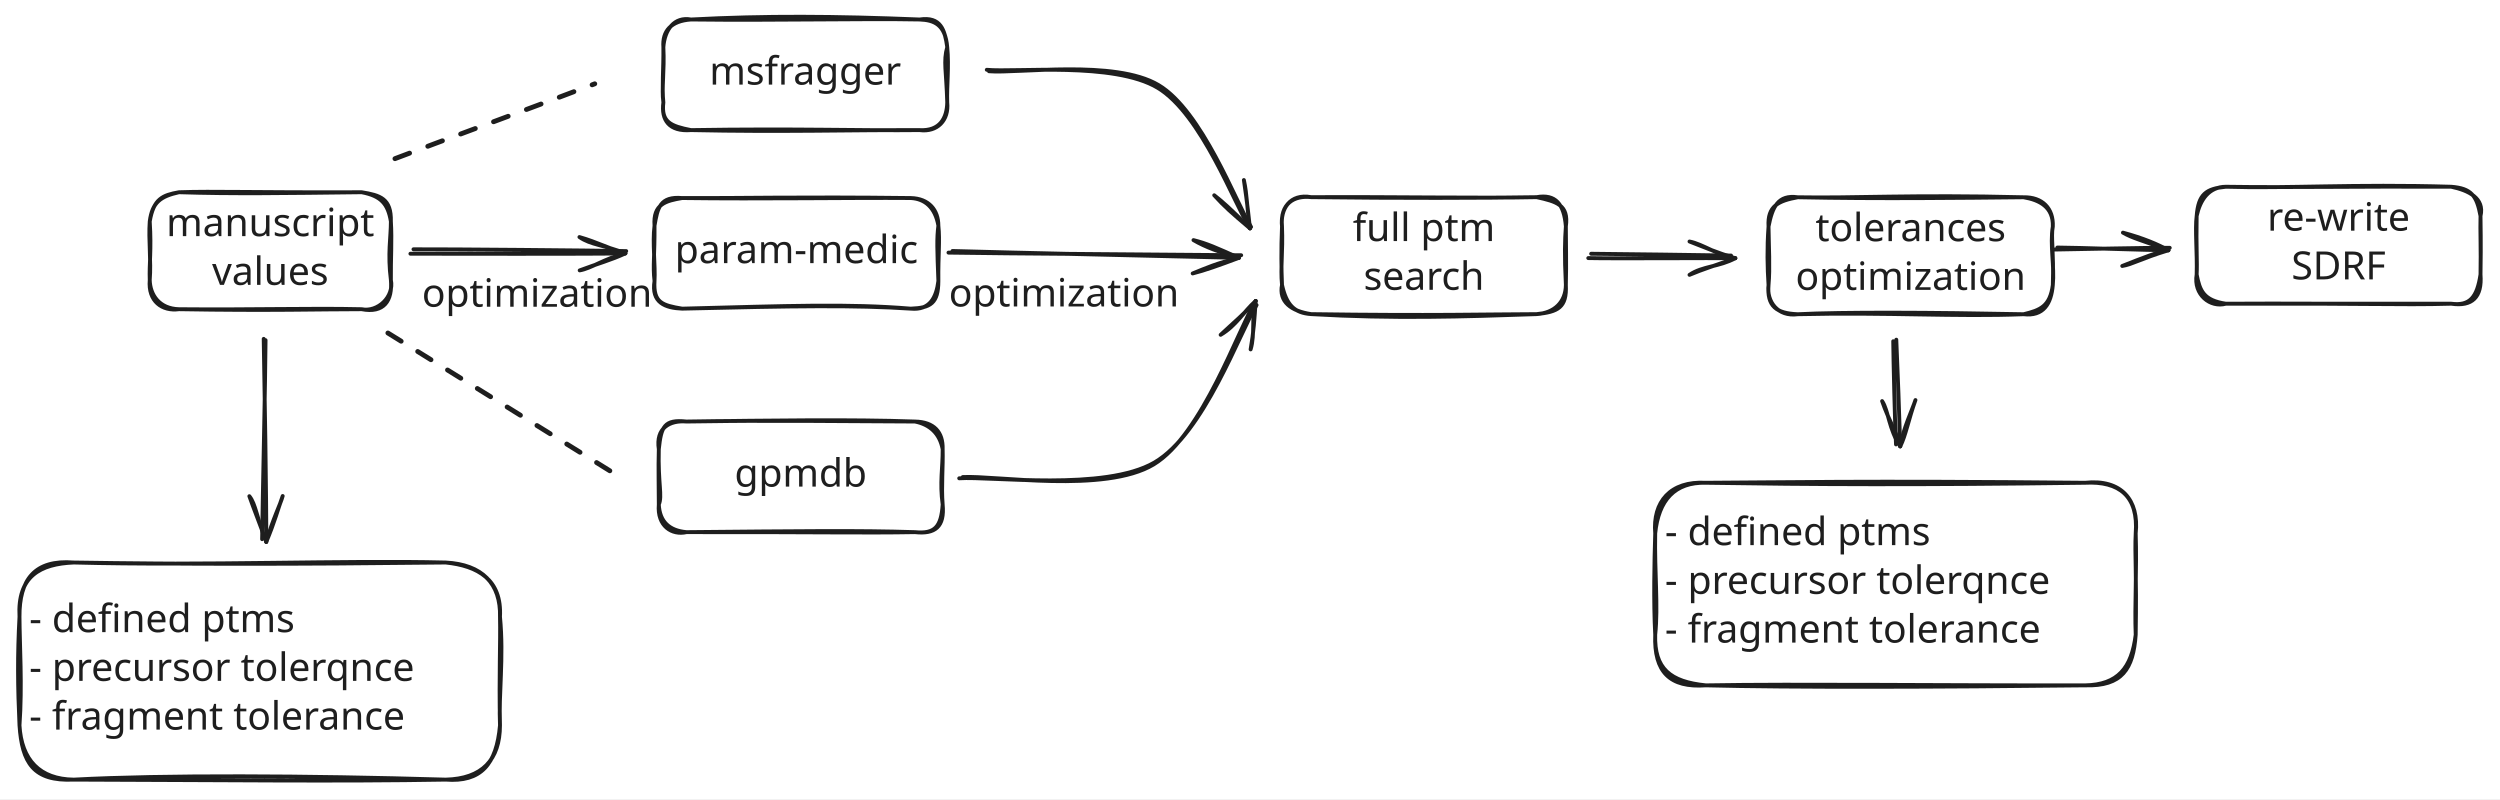
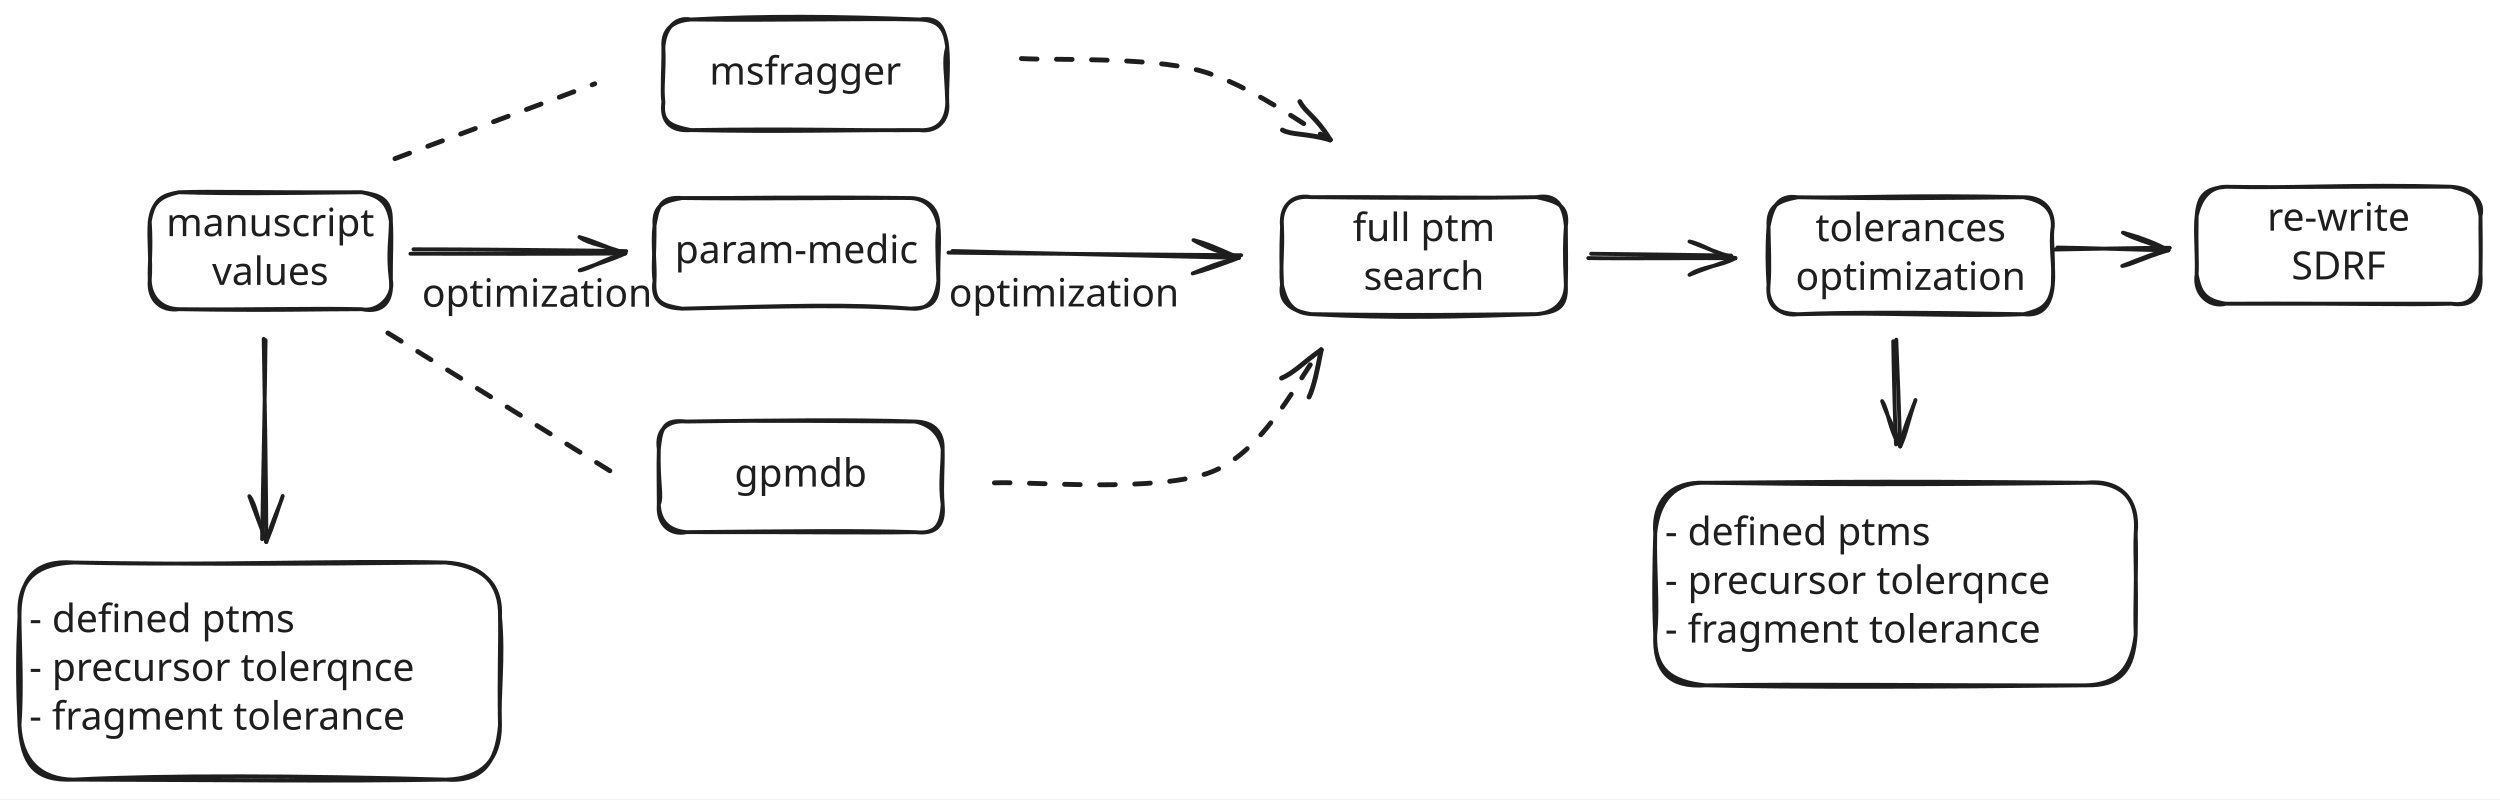
<svg xmlns="http://www.w3.org/2000/svg" version="1.1" viewBox="0 0 1282.428 409.924" width="1282.428" height="409.924">
  <defs>
    <style class="style-fonts">
      @font-face {
        font-family: "Virgil";
        src: url("https://excalidraw.com/Virgil.woff2");
      }
      @font-face {
        font-family: "Cascadia";
        src: url("https://excalidraw.com/Cascadia.woff2");
      }
      @font-face {
        font-family: "Assistant";
        src: url("https://excalidraw.com/Assistant-Regular.woff2");
      }
    </style>
  </defs>
  <rect x="0" y="0" width="1282.428" height="409.924" fill="#ffffff" />
  <g stroke-linecap="round" transform="translate(76.8125 98.61133) rotate(0 61.84766 30)">
    <path d="M15 0 C42.29 0.88, 68.44 0.48, 108.7 0 M15 0 C33.35 -0.62, 52.12 0.2, 108.7 0 M108.7 0 C118.69 1.9, 122.21 5.96, 123.7 15 M108.7 0 C118.23 1.54, 123.98 3.23, 123.7 15 M123.7 15 C123.72 22.99, 121.97 31.53, 123.7 45 M123.7 15 C124.3 24.38, 123.58 34.68, 123.7 45 M123.7 45 C125.5 53.65, 116.89 61.68, 108.7 60 M123.7 45 C124.61 55.76, 120.1 62.22, 108.7 60 M108.7 60 C87.2 59.99, 62.3 60.83, 15 60 M108.7 60 C81.66 59.39, 53.49 60.37, 15 60 M15 60 C6.44 61.19, -0.97 56.02, 0 45 M15 60 C4.93 59.76, 0.17 52.71, 0 45 M0 45 C-0.32 36.3, 0.93 30.05, 0 15 M0 45 C0.8 35.41, -0.71 24.41, 0 15 M0 15 C1.95 3.34, 6.63 1.48, 15 0 M0 15 C1.27 5.04, 5.65 2.11, 15 0" stroke="#1e1e1e" stroke-width="2" fill="none" />
  </g>
  <g transform="translate(87.79021 103.6113) rotate(0 50.86995 25)">
    <text x="50.87" y="17.52" font-family="Virgil, Segoe UI Emoji" font-size="20px" fill="#1e1e1e" text-anchor="middle" style="white-space: pre;" direction="ltr" dominant-baseline="alphabetic">manuscript</text>
    <text x="50.87" y="42.52" font-family="Virgil, Segoe UI Emoji" font-size="20px" fill="#1e1e1e" text-anchor="middle" style="white-space: pre;" direction="ltr" dominant-baseline="alphabetic">values</text>
  </g>
  <g stroke-linecap="round">
    <g transform="translate(135.2617 173.7676) rotate(0 0.1679688 51.55273)">
      <path d="M0.96 0.73 C0.92 17.98, -0.63 85.81, -0.8 102.82 M0.01 0.06 C0.37 17.56, 1.49 86.89, 1.32 104.21" stroke="#1e1e1e" stroke-width="2" fill="none" />
    </g>
    <g transform="translate(135.2617 173.7676) rotate(0 0.1679688 51.55273)">
      <path d="M-7.35 80.76 C-4.08 84.77, -3.55 91.96, 1.32 104.21 M-7.35 80.76 C-5.03 87.39, -2.15 94.39, 1.32 104.21" stroke="#1e1e1e" stroke-width="2" fill="none" />
    </g>
    <g transform="translate(135.2617 173.7676) rotate(0 0.1679688 51.55273)">
      <path d="M9.75 80.67 C8.67 84.84, 4.84 92.05, 1.32 104.21 M9.75 80.67 C7.37 87.16, 5.56 94.19, 1.32 104.21" stroke="#1e1e1e" stroke-width="2" fill="none" />
    </g>
  </g>
  <mask />
  <g stroke-linecap="round" transform="translate(10 288.5527) rotate(0 123.2422 55.68555)">
    <path d="M27.84 0 C94.93 1.76, 166.04 -1.29, 218.64 0 M27.84 0 C83.14 0.87, 139.44 0.91, 218.64 0 M218.64 0 C237.36 0.97, 246.93 10.86, 246.48 27.84 M218.64 0 C235.01 1.7, 247.53 8.61, 246.48 27.84 M246.48 27.84 C248.51 49.05, 245.71 67.58, 246.48 83.53 M246.48 27.84 C246.79 41.6, 245.92 56.68, 246.48 83.53 M246.48 83.53 C246.43 101.26, 237.31 110.92, 218.64 111.37 M246.48 83.53 C244.73 103.65, 236.62 112.8, 218.64 111.37 M218.64 111.37 C162.63 112.34, 107.92 111.61, 27.84 111.37 M218.64 111.37 C147.06 109.28, 73.69 108.91, 27.84 111.37 M27.84 111.37 C10.43 111.18, 0.99 101.29, 0 83.53 M27.84 111.37 C7 112.36, 1.29 102.7, 0 83.53 M0 83.53 C-0.91 63.94, -1.06 47.41, 0 27.84 M0 83.53 C1.46 63.02, 0.05 42.13, 0 27.84 M0 27.84 C-0.12 8.87, 7.62 -1.63, 27.84 0 M0 27.84 C-1.14 7.04, 10.53 0.72, 27.84 0" stroke="#1e1e1e" stroke-width="2" fill="none" />
  </g>
  <g transform="translate(15 306.7383) rotate(0 103.2899 37.5)">
    <text x="0" y="17.52" font-family="Virgil, Segoe UI Emoji" font-size="20px" fill="#1e1e1e" text-anchor="start" style="white-space: pre;" direction="ltr" dominant-baseline="alphabetic">- defined ptms</text>
    <text x="0" y="42.52" font-family="Virgil, Segoe UI Emoji" font-size="20px" fill="#1e1e1e" text-anchor="start" style="white-space: pre;" direction="ltr" dominant-baseline="alphabetic">- precursor tolerqnce</text>
    <text x="0" y="67.52" font-family="Virgil, Segoe UI Emoji" font-size="20px" fill="#1e1e1e" text-anchor="start" style="white-space: pre;" direction="ltr" dominant-baseline="alphabetic">- fragment tolerance</text>
  </g>
  <g stroke-linecap="round" transform="translate(335.75 101.5879) rotate(0 72.80273 28.36914)">
    <path d="M14.18 0 C55.56 0.56, 99.57 -0.24, 131.42 0 M14.18 0 C43.85 0.16, 72.7 -0.71, 131.42 0 M131.42 0 C140.81 0.2, 145.62 6.23, 145.61 14.18 M131.42 0 C138.74 0.37, 144.01 4.87, 145.61 14.18 M145.61 14.18 C146.45 21.95, 145.46 29.25, 145.61 42.55 M145.61 14.18 C144.76 20.7, 145 26.46, 145.61 42.55 M145.61 42.55 C144.58 50.89, 141.33 57.71, 131.42 56.74 M145.61 42.55 C145.57 53.99, 141.68 56.37, 131.42 56.74 M131.42 56.74 C99.28 54.1, 68.97 55.32, 14.18 56.74 M131.42 56.74 C102.75 54.87, 71.93 55.35, 14.18 56.74 M14.18 56.74 C5.53 56.41, -1.81 53.73, 0 42.55 M14.18 56.74 C3.94 55.01, -0.66 53.7, 0 42.55 M0 42.55 C0.49 34.81, -1.15 22.86, 0 14.18 M0 42.55 C-0.94 34.8, 0.13 29.32, 0 14.18 M0 14.18 C-0.82 2.96, 5.89 1.44, 14.18 0 M0 14.18 C1.54 5.14, 2.7 -1, 14.18 0" stroke="#1e1e1e" stroke-width="2" fill="none" />
  </g>
  <g transform="translate(350.8428 117.457) rotate(0 57.70995 12.5)">
    <text x="57.71" y="17.52" font-family="Virgil, Segoe UI Emoji" font-size="20px" fill="#1e1e1e" text-anchor="middle" style="white-space: pre;" direction="ltr" dominant-baseline="alphabetic">param-medic</text>
  </g>
  <g stroke-linecap="round">
    <g transform="translate(212.3203 128.541) rotate(0 53.97266 0.4648438)">
      <path d="M-0.22 -0.66 C17.95 -0.74, 90.98 -0.09, 108.91 0.26 M-1.79 1.61 C16.3 1.62, 90.45 1.81, 108.47 1.44" stroke="#1e1e1e" stroke-width="2" fill="none" />
    </g>
    <g transform="translate(212.3203 128.541) rotate(0 53.97266 0.4648438)">
      <path d="M85.04 10.16 C90.79 9.24, 97.66 4.13, 108.47 1.44 M85.04 10.16 C93.89 6.82, 101.27 4.83, 108.47 1.44" stroke="#1e1e1e" stroke-width="2" fill="none" />
    </g>
    <g transform="translate(212.3203 128.541) rotate(0 53.97266 0.4648438)">
      <path d="M84.91 -6.94 C90.81 -2.82, 97.71 -2.9, 108.47 1.44 M84.91 -6.94 C93.77 -4.43, 101.2 -0.57, 108.47 1.44" stroke="#1e1e1e" stroke-width="2" fill="none" />
    </g>
  </g>
  <mask />
  <g transform="translate(216.4375 139.8105) rotate(0 57.26994 12.5)">
    <text x="0" y="17.52" font-family="Virgil, Segoe UI Emoji" font-size="20px" fill="#1e1e1e" text-anchor="start" style="white-space: pre;" direction="ltr" dominant-baseline="alphabetic">optimization</text>
  </g>
  <g stroke-linecap="round" transform="translate(337.9473 216.2344) rotate(0 72.80273 28.36914)">
    <path d="M14.18 0 C58.61 -0.56, 99.03 -1.15, 131.42 0 M14.18 0 C55.65 -0.76, 98.18 -0.09, 131.42 0 M131.42 0 C141.19 0.17, 145.88 5.44, 145.61 14.18 M131.42 0 C138.88 1.5, 144.06 5.95, 145.61 14.18 M145.61 14.18 C145.68 23.76, 144.04 31.33, 145.61 42.55 M145.61 14.18 C145.87 23.16, 144.86 33.26, 145.61 42.55 M145.61 42.55 C144.87 53.99, 141.65 57.75, 131.42 56.74 M145.61 42.55 C146.73 54.07, 141.65 57.9, 131.42 56.74 M131.42 56.74 C104.78 57.23, 79.17 56.62, 14.18 56.74 M131.42 56.74 C102.33 55.82, 72.69 56.2, 14.18 56.74 M14.18 56.74 C5.38 55.95, 0.44 51.42, 0 42.55 M14.18 56.74 C6.83 58.44, -0.94 53.76, 0 42.55 M0 42.55 C1.93 38.2, -0.47 31.92, 0 14.18 M0 42.55 C0.03 34.14, -0.31 24.38, 0 14.18 M0 14.18 C-1.66 3.4, 5.53 -0.74, 14.18 0 M0 14.18 C1.21 2.72, 2.66 -1.25, 14.18 0" stroke="#1e1e1e" stroke-width="2" fill="none" />
  </g>
  <g transform="translate(383.71 232.1035) rotate(0 27.03997 12.5)">
    <text x="27.04" y="17.52" font-family="Virgil, Segoe UI Emoji" font-size="20px" fill="#1e1e1e" text-anchor="middle" style="white-space: pre;" direction="ltr" dominant-baseline="alphabetic">gpmdb</text>
  </g>
  <g stroke-linecap="round">
    <g transform="translate(486.8113 129.179) rotate(0 75.17383 1.054688)">
      <path d="M-0.27 0.41 C24.78 0.89, 124.88 1.46, 149.88 1.75 M1.79 -0.43 C26.67 0.33, 124.21 2.45, 148.69 3.1" stroke="#1e1e1e" stroke-width="2" fill="none" />
    </g>
    <g transform="translate(486.8113 129.179) rotate(0 75.17383 1.054688)">
      <path d="M125 11.09 C132.05 8.25, 137.07 5.89, 148.69 3.1 M125 11.09 C131.14 9.56, 138.46 6.92, 148.69 3.1" stroke="#1e1e1e" stroke-width="2" fill="none" />
    </g>
    <g transform="translate(486.8113 129.179) rotate(0 75.17383 1.054688)">
      <path d="M125.41 -6.01 C132.19 -4.31, 137.1 -2.12, 148.69 3.1 M125.41 -6.01 C131.6 -2.37, 138.8 0.16, 148.69 3.1" stroke="#1e1e1e" stroke-width="2" fill="none" />
    </g>
  </g>
  <mask />
  <g transform="translate(486.7301 139.6895) rotate(0 57.26994 12.5)">
    <text x="0" y="17.52" font-family="Virgil, Segoe UI Emoji" font-size="20px" fill="#1e1e1e" text-anchor="start" style="white-space: pre;" direction="ltr" dominant-baseline="alphabetic">optimization</text>
  </g>
  <g stroke-linecap="round" transform="translate(340.291 10) rotate(0 72.80273 28.36914)">
    <path d="M14.18 0 C52.08 -2.02, 88.52 -1.73, 131.42 0 M14.18 0 C59.06 0.55, 101.99 -0.58, 131.42 0 M131.42 0 C142.39 -1.66, 144.36 5.37, 145.61 14.18 M131.42 0 C138.86 0.3, 144.63 2.46, 145.61 14.18 M145.61 14.18 C143.55 21.52, 145.16 26.31, 145.61 42.55 M145.61 14.18 C146.6 24.22, 145.31 33.98, 145.61 42.55 M145.61 42.55 C145.47 50.43, 141.97 57.33, 131.42 56.74 M145.61 42.55 C146.58 51.64, 140.52 57.99, 131.42 56.74 M131.42 56.74 C101.53 57.1, 68.84 55.85, 14.18 56.74 M131.42 56.74 C95.69 56.62, 60.88 57.76, 14.18 56.74 M14.18 56.74 C2.98 57.65, -1.25 51.61, 0 42.55 M14.18 56.74 C3.88 54.71, -1.23 52.73, 0 42.55 M0 42.55 C-1.01 35.4, 0.63 26.55, 0 14.18 M0 42.55 C-0.81 34.96, 0.13 24.99, 0 14.18 M0 14.18 C-0.62 6.03, 3.8 0.7, 14.18 0 M0 14.18 C0.64 5.27, 5.56 -1.59, 14.18 0" stroke="#1e1e1e" stroke-width="2" fill="none" />
  </g>
  <g transform="translate(365.7138 25.86914) rotate(0 47.37995 12.5)">
    <text x="47.38" y="17.52" font-family="Virgil, Segoe UI Emoji" font-size="20px" fill="#1e1e1e" text-anchor="middle" style="white-space: pre;" direction="ltr" dominant-baseline="alphabetic">msfragger</text>
  </g>
  <g stroke-linecap="round">
    <g transform="translate(203.0352 82.06836) rotate(0 50.68359 -19.92773)">
      <path d="M-0.43 -0.68 C16.56 -7.23, 85.1 -32.5, 102.05 -39.07" stroke="#1e1e1e" stroke-width="2.5" fill="none" stroke-dasharray="8 10" />
    </g>
  </g>
  <mask />
-   <g stroke-linecap="round">
-     <g transform="translate(492.8005 244.5943) rotate(0 75.59375 -44.26562)">
-       <path d="M-0.75 0.76 C15.68 -0.36, 73.98 7.46, 99.4 -7.35 C124.82 -22.16, 143.29 -74.57, 151.78 -88.1 M1.06 0.12 C17.34 -0.84, 73.92 8.71, 98.96 -6.34 C124 -21.4, 142.8 -76.7, 151.32 -90.22" stroke="#1e1e1e" stroke-width="2" fill="none" />
-     </g>
-     <g transform="translate(492.8005 244.5943) rotate(0 75.59375 -44.26562)">
-       <path d="M148.73 -65.36 C151.08 -72.93, 149.08 -82.77, 151.32 -90.22 M148.73 -65.36 C150.26 -74.13, 150.77 -81.23, 151.32 -90.22" stroke="#1e1e1e" stroke-width="2" fill="none" />
-     </g>
-     <g transform="translate(492.8005 244.5943) rotate(0 75.59375 -44.26562)">
-       <path d="M133.35 -72.84 C141.36 -77.55, 145.05 -84.62, 151.32 -90.22 M133.35 -72.84 C140 -79.1, 145.67 -83.69, 151.32 -90.22" stroke="#1e1e1e" stroke-width="2" fill="none" />
-     </g>
-   </g>
-   <mask />
  <g stroke-linecap="round" transform="translate(849.0742 247.6484) rotate(0 123.2422 51.95898)">
    <path d="M25.98 0 C63.31 -0.15, 105.18 -1.15, 220.5 0 M25.98 0 C80.53 0.86, 134.32 1.14, 220.5 0 M220.5 0 C238.04 -0.94, 247.97 6.82, 246.48 25.98 M220.5 0 C239.13 -2.05, 248.34 8.85, 246.48 25.98 M246.48 25.98 C245.92 37.08, 247.03 45.48, 246.48 77.94 M246.48 25.98 C247.12 44.24, 245.86 63.37, 246.48 77.94 M246.48 77.94 C245.24 95.51, 239.58 104.49, 220.5 103.92 M246.48 77.94 C244.38 95.05, 237.35 103.61, 220.5 103.92 M220.5 103.92 C144.71 104.81, 69.41 105.02, 25.98 103.92 M220.5 103.92 C147.8 104.04, 73.67 103.1, 25.98 103.92 M25.98 103.92 C7.58 102.06, -0.49 95.37, 0 77.94 M25.98 103.92 C7.53 105.25, -0.74 97.18, 0 77.94 M0 77.94 C1.57 63.26, -0.39 46.02, 0 25.98 M0 77.94 C-0.89 60.59, -0.45 40.8, 0 25.98 M0 25.98 C-1.39 9.77, 7.73 -1.03, 25.98 0 M0 25.98 C1.68 8.88, 10.07 -0.42, 25.98 0" stroke="#1e1e1e" stroke-width="2" fill="none" />
  </g>
  <g transform="translate(854.0742 262.1074) rotate(0 103.2899 37.5)">
    <text x="0" y="17.52" font-family="Virgil, Segoe UI Emoji" font-size="20px" fill="#1e1e1e" text-anchor="start" style="white-space: pre;" direction="ltr" dominant-baseline="alphabetic">- defined ptms</text>
    <text x="0" y="42.52" font-family="Virgil, Segoe UI Emoji" font-size="20px" fill="#1e1e1e" text-anchor="start" style="white-space: pre;" direction="ltr" dominant-baseline="alphabetic">- precursor tolerqnce</text>
    <text x="0" y="67.52" font-family="Virgil, Segoe UI Emoji" font-size="20px" fill="#1e1e1e" text-anchor="start" style="white-space: pre;" direction="ltr" dominant-baseline="alphabetic">- fragment tolerance</text>
  </g>
  <g stroke-linecap="round" transform="translate(657.6309 101.1367) rotate(0 72.80273 30)">
    <path d="M15 0 C56.73 -0.26, 101.23 0.65, 130.61 0 M15 0 C59.43 0.56, 103.83 0.47, 130.61 0 M130.61 0 C140.3 -1.76, 144.71 3.56, 145.61 15 M130.61 0 C140.79 2.26, 147.18 3.88, 145.61 15 M145.61 15 C145.61 23.92, 145.92 33.78, 145.61 45 M145.61 15 C145.11 22.11, 144.85 29.32, 145.61 45 M145.61 45 C146.2 56.75, 141.47 58.84, 130.61 60 M145.61 45 C145.55 53.86, 139.64 59.45, 130.61 60 M130.61 60 C92.93 61.31, 57.06 62.46, 15 60 M130.61 60 C103.98 60.07, 78.17 60.89, 15 60 M15 60 C4.65 58.5, -1.72 53.63, 0 45 M15 60 C6.23 59.4, 2.26 55.22, 0 45 M0 45 C-0.87 35.97, 0.54 28.34, 0 15 M0 45 C-0.33 36.65, -0.51 27.25, 0 15 M0 15 C-1.06 3.12, 6.25 -0.98, 15 0 M0 15 C-0.95 6.13, 4.01 -2.01, 15 0" stroke="#1e1e1e" stroke-width="2" fill="none" />
  </g>
  <g transform="translate(687.7236 106.1367) rotate(0 42.70996 25)">
    <text x="42.71" y="17.52" font-family="Virgil, Segoe UI Emoji" font-size="20px" fill="#1e1e1e" text-anchor="middle" style="white-space: pre;" direction="ltr" dominant-baseline="alphabetic">full ptm </text>
    <text x="42.71" y="42.52" font-family="Virgil, Segoe UI Emoji" font-size="20px" fill="#1e1e1e" text-anchor="middle" style="white-space: pre;" direction="ltr" dominant-baseline="alphabetic">search</text>
  </g>
-   <g stroke-linecap="round">
-     <g transform="translate(506.6948 35.98242) rotate(0 67.33594 40.78711)">
-       <path d="M0.63 0.57 C15.32 1.82, 65.16 -5.68, 87.56 7.63 C109.97 20.95, 127.38 68.04, 135.07 80.45 M-0.5 -0.18 C14.19 1.25, 64.72 -4.45, 87.22 9.1 C109.72 22.66, 126.82 69.39, 134.51 81.17" stroke="#1e1e1e" stroke-width="2" fill="none" />
-     </g>
-     <g transform="translate(506.6948 35.98242) rotate(0 67.33594 40.78711)">
-       <path d="M116.17 64.19 C121.71 70.25, 125.12 73.22, 134.51 81.17 M116.17 64.19 C119.98 67.17, 124.03 70.6, 134.51 81.17" stroke="#1e1e1e" stroke-width="2" fill="none" />
-     </g>
-     <g transform="translate(506.6948 35.98242) rotate(0 67.33594 40.78711)">
-       <path d="M131.38 56.37 C133.14 64.47, 132.76 69.38, 134.51 81.17 M131.38 56.37 C131.99 61.03, 132.9 66.07, 134.51 81.17" stroke="#1e1e1e" stroke-width="2" fill="none" />
-     </g>
-   </g>
-   <mask />
  <g stroke-linecap="round" transform="translate(907.2051 101.1895) rotate(0 72.91602 30)">
    <path d="M15 0 C44.12 0.55, 72.95 -1.44, 130.83 0 M15 0 C56.97 0.87, 98.96 0.32, 130.83 0 M130.83 0 C140.49 -0.19, 146.26 5.75, 145.83 15 M130.83 0 C139.04 1.39, 146.16 4.99, 145.83 15 M145.83 15 C144.25 24.39, 146.78 35.69, 145.83 45 M145.83 15 C144.75 20.54, 146.41 27.59, 145.83 45 M145.83 45 C145.02 54.71, 140.98 61.22, 130.83 60 M145.83 45 C144.4 55.97, 139.39 57.94, 130.83 60 M130.83 60 C96.17 61.39, 61.83 58.91, 15 60 M130.83 60 C84.1 59.06, 37.6 58.83, 15 60 M15 60 C4 59.58, -0.87 55.97, 0 45 M15 60 C4.76 61.44, -1.11 53.5, 0 45 M0 45 C0.81 36.6, 0.11 24.67, 0 15 M0 45 C-0.58 36.23, -0.82 26.09, 0 15 M0 15 C-0.63 4.45, 5.07 1.83, 15 0 M0 15 C1.95 5.02, 4.8 -1.45, 15 0" stroke="#1e1e1e" stroke-width="2" fill="none" />
  </g>
  <g transform="translate(922.8512 106.1895) rotate(0 57.26994 25)">
    <text x="57.27" y="17.52" font-family="Virgil, Segoe UI Emoji" font-size="20px" fill="#1e1e1e" text-anchor="middle" style="white-space: pre;" direction="ltr" dominant-baseline="alphabetic">tolerances</text>
    <text x="57.27" y="42.52" font-family="Virgil, Segoe UI Emoji" font-size="20px" fill="#1e1e1e" text-anchor="middle" style="white-space: pre;" direction="ltr" dominant-baseline="alphabetic">optimization</text>
  </g>
  <g stroke-linecap="round">
    <g transform="translate(816.2691 130.9294) rotate(0 36.36523 0.2687061)">
      <path d="M-0.05 -0.76 C11.83 -0.66, 59.41 -0.08, 71.71 0.16 M-1.53 1.46 C10.67 1.77, 61.38 1.39, 73.89 1.51" stroke="#1e1e1e" stroke-width="2" fill="none" />
    </g>
    <g transform="translate(816.2691 130.9294) rotate(0 36.36523 0.2687061)">
      <path d="M50.4 10.06 C57.11 5.48, 65.69 6, 73.89 1.51 M50.4 10.06 C56.99 7.24, 64.24 5.04, 73.89 1.51" stroke="#1e1e1e" stroke-width="2" fill="none" />
    </g>
    <g transform="translate(816.2691 130.9294) rotate(0 36.36523 0.2687061)">
      <path d="M50.4 -7.04 C57.05 -5.84, 65.63 0.46, 73.89 1.51 M50.4 -7.04 C57.12 -4.48, 64.36 -1.29, 73.89 1.51" stroke="#1e1e1e" stroke-width="2" fill="none" />
    </g>
  </g>
  <mask />
  <g stroke-linecap="round" transform="translate(1126.822 95.79492) rotate(0 72.80273 30)">
    <path d="M15 0 C45.36 0.99, 80.73 -1.5, 130.61 0 M15 0 C47.8 0.49, 82.31 -0.26, 130.61 0 M130.61 0 C140.9 0.81, 143.69 4.54, 145.61 15 M130.61 0 C139.43 1.85, 147.79 5.85, 145.61 15 M145.61 15 C145.38 22.11, 145.88 32.01, 145.61 45 M145.61 15 C145.62 20.32, 145.91 27.04, 145.61 45 M145.61 45 C146.53 56.79, 141.24 61.59, 130.61 60 M145.61 45 C143.87 56.57, 140.25 61.26, 130.61 60 M130.61 60 C104.23 60.77, 79.77 59.64, 15 60 M130.61 60 C85.07 59.92, 39.98 60.08, 15 60 M15 60 C3.58 58.3, 1.59 53.41, 0 45 M15 60 C7.06 62.24, -1.77 55.42, 0 45 M0 45 C0.34 34.26, -0.91 21.73, 0 15 M0 45 C0.37 38.49, -0.32 31.05, 0 15 M0 15 C1.73 6.87, 6.16 0.03, 15 0 M0 15 C0.89 3.85, 4.7 0.98, 15 0" stroke="#1e1e1e" stroke-width="2" fill="none" />
  </g>
  <g transform="translate(1162.045 100.7949) rotate(0 37.57996 25)">
    <text x="37.58" y="17.52" font-family="Virgil, Segoe UI Emoji" font-size="20px" fill="#1e1e1e" text-anchor="middle" style="white-space: pre;" direction="ltr" dominant-baseline="alphabetic">re-write</text>
    <text x="37.58" y="42.52" font-family="Virgil, Segoe UI Emoji" font-size="20px" fill="#1e1e1e" text-anchor="middle" style="white-space: pre;" direction="ltr" dominant-baseline="alphabetic">SDRF</text>
  </g>
  <g stroke-linecap="round">
    <g transform="translate(1054.393 128.0189) rotate(0 29.07227 -0.1871335)">
      <path d="M-0.8 0 C9.14 -0.14, 48.83 -1.03, 58.62 -0.9 M0.98 -1.04 C10.89 -1.02, 48.58 0.35, 57.93 0.36" stroke="#1e1e1e" stroke-width="2" fill="none" />
    </g>
    <g transform="translate(1054.393 128.0189) rotate(0 29.07227 -0.1871335)">
      <path d="M34.26 8.42 C39.42 7.62, 43.67 4.71, 57.93 0.36 M34.26 8.42 C44.43 4.4, 52.69 1.08, 57.93 0.36" stroke="#1e1e1e" stroke-width="2" fill="none" />
    </g>
    <g transform="translate(1054.393 128.0189) rotate(0 29.07227 -0.1871335)">
      <path d="M34.61 -8.68 C39.68 -5.76, 43.86 -4.96, 57.93 0.36 M34.61 -8.68 C44.69 -5.99, 52.81 -2.6, 57.93 0.36" stroke="#1e1e1e" stroke-width="2" fill="none" />
    </g>
  </g>
  <mask />
  <g stroke-linecap="round">
    <g transform="translate(197.99 170.4892) rotate(0 60.16211 37.20898)">
      <path d="M0.99 0.33 C21.26 12.95, 100.89 62.27, 120.88 74.77" stroke="#1e1e1e" stroke-width="2.5" fill="none" stroke-dasharray="8 10" />
    </g>
  </g>
  <mask />
  <g stroke-linecap="round">
    <g transform="translate(972.3751 174.5878) rotate(0 0.6367188 27.22183)">
      <path d="M-1.2 0.46 C-1.13 9.45, -0.31 44.21, 0.22 53.39 M0.37 -0.34 C0.82 8.8, 2.18 45.35, 2.38 54.38" stroke="#1e1e1e" stroke-width="2" fill="none" />
    </g>
    <g transform="translate(972.3751 174.5878) rotate(0 0.6367188 27.22183)">
      <path d="M-6.9 31.16 C-3.61 36.06, -3.51 45.57, 2.38 54.38 M-6.9 31.16 C-3.67 40.73, 1.49 49.29, 2.38 54.38" stroke="#1e1e1e" stroke-width="2" fill="none" />
    </g>
    <g transform="translate(972.3751 174.5878) rotate(0 0.6367188 27.22183)">
      <path d="M10.2 30.63 C8.65 35.51, 3.92 45.17, 2.38 54.38 M10.2 30.63 C6.71 40.29, 5.15 49.06, 2.38 54.38" stroke="#1e1e1e" stroke-width="2" fill="none" />
    </g>
  </g>
  <mask />
+   <g stroke-linecap="round">
+     <g transform="translate(510.8828 247.2051) rotate(0 83.71484 -33.64648)">
+       <path d="M-0.78 0.48 C17.84 -0.38, 83.38 5.97, 111.32 -5.41 C139.26 -16.78, 157.48 -57.55, 166.86 -67.76" stroke="#1e1e1e" stroke-width="2.5" fill="none" stroke-dasharray="8 10" />
+     </g>
+     <g transform="translate(510.8828 247.2051) rotate(0 83.71484 -33.64648)">
+       <path d="M160.62 -43.55 C163.12 -48.76, 164.88 -57.29, 166.86 -67.76" stroke="#1e1e1e" stroke-width="2.5" fill="none" />
+     </g>
+     <g transform="translate(510.8828 247.2051) rotate(0 83.71484 -33.64648)">
+       <path d="M146.52 -53.23 C152.73 -55.78, 158.23 -61.75, 166.86 -67.76" stroke="#1e1e1e" stroke-width="2.5" fill="none" />
+     </g>
+   </g>
+   <mask />
+   <g stroke-linecap="round">
+     <g transform="translate(522.8047 30.23633) rotate(0 79.85352 21.27539)">
+       <path d="M1.15 -0.2 C16.67 0.74, 65.57 -1.15, 91.97 5.8 C118.37 12.75, 148.09 35.55, 159.55 41.49" stroke="#1e1e1e" stroke-width="2.5" fill="none" stroke-dasharray="8 10" />
+     </g>
+     <g transform="translate(522.8047 30.23633) rotate(0 79.85352 21.27539)">
+       <path d="M135.05 36.47 C139.65 39.07, 146.86 37.98, 159.55 41.49" stroke="#1e1e1e" stroke-width="2.5" fill="none" />
+     </g>
+     <g transform="translate(522.8047 30.23633) rotate(0 79.85352 21.27539)">
+       <path d="M144.01 21.9 C146.83 27.52, 152.23 29.36, 159.55 41.49" stroke="#1e1e1e" stroke-width="2.5" fill="none" />
+     </g>
+   </g>
+   <mask />
</svg>
